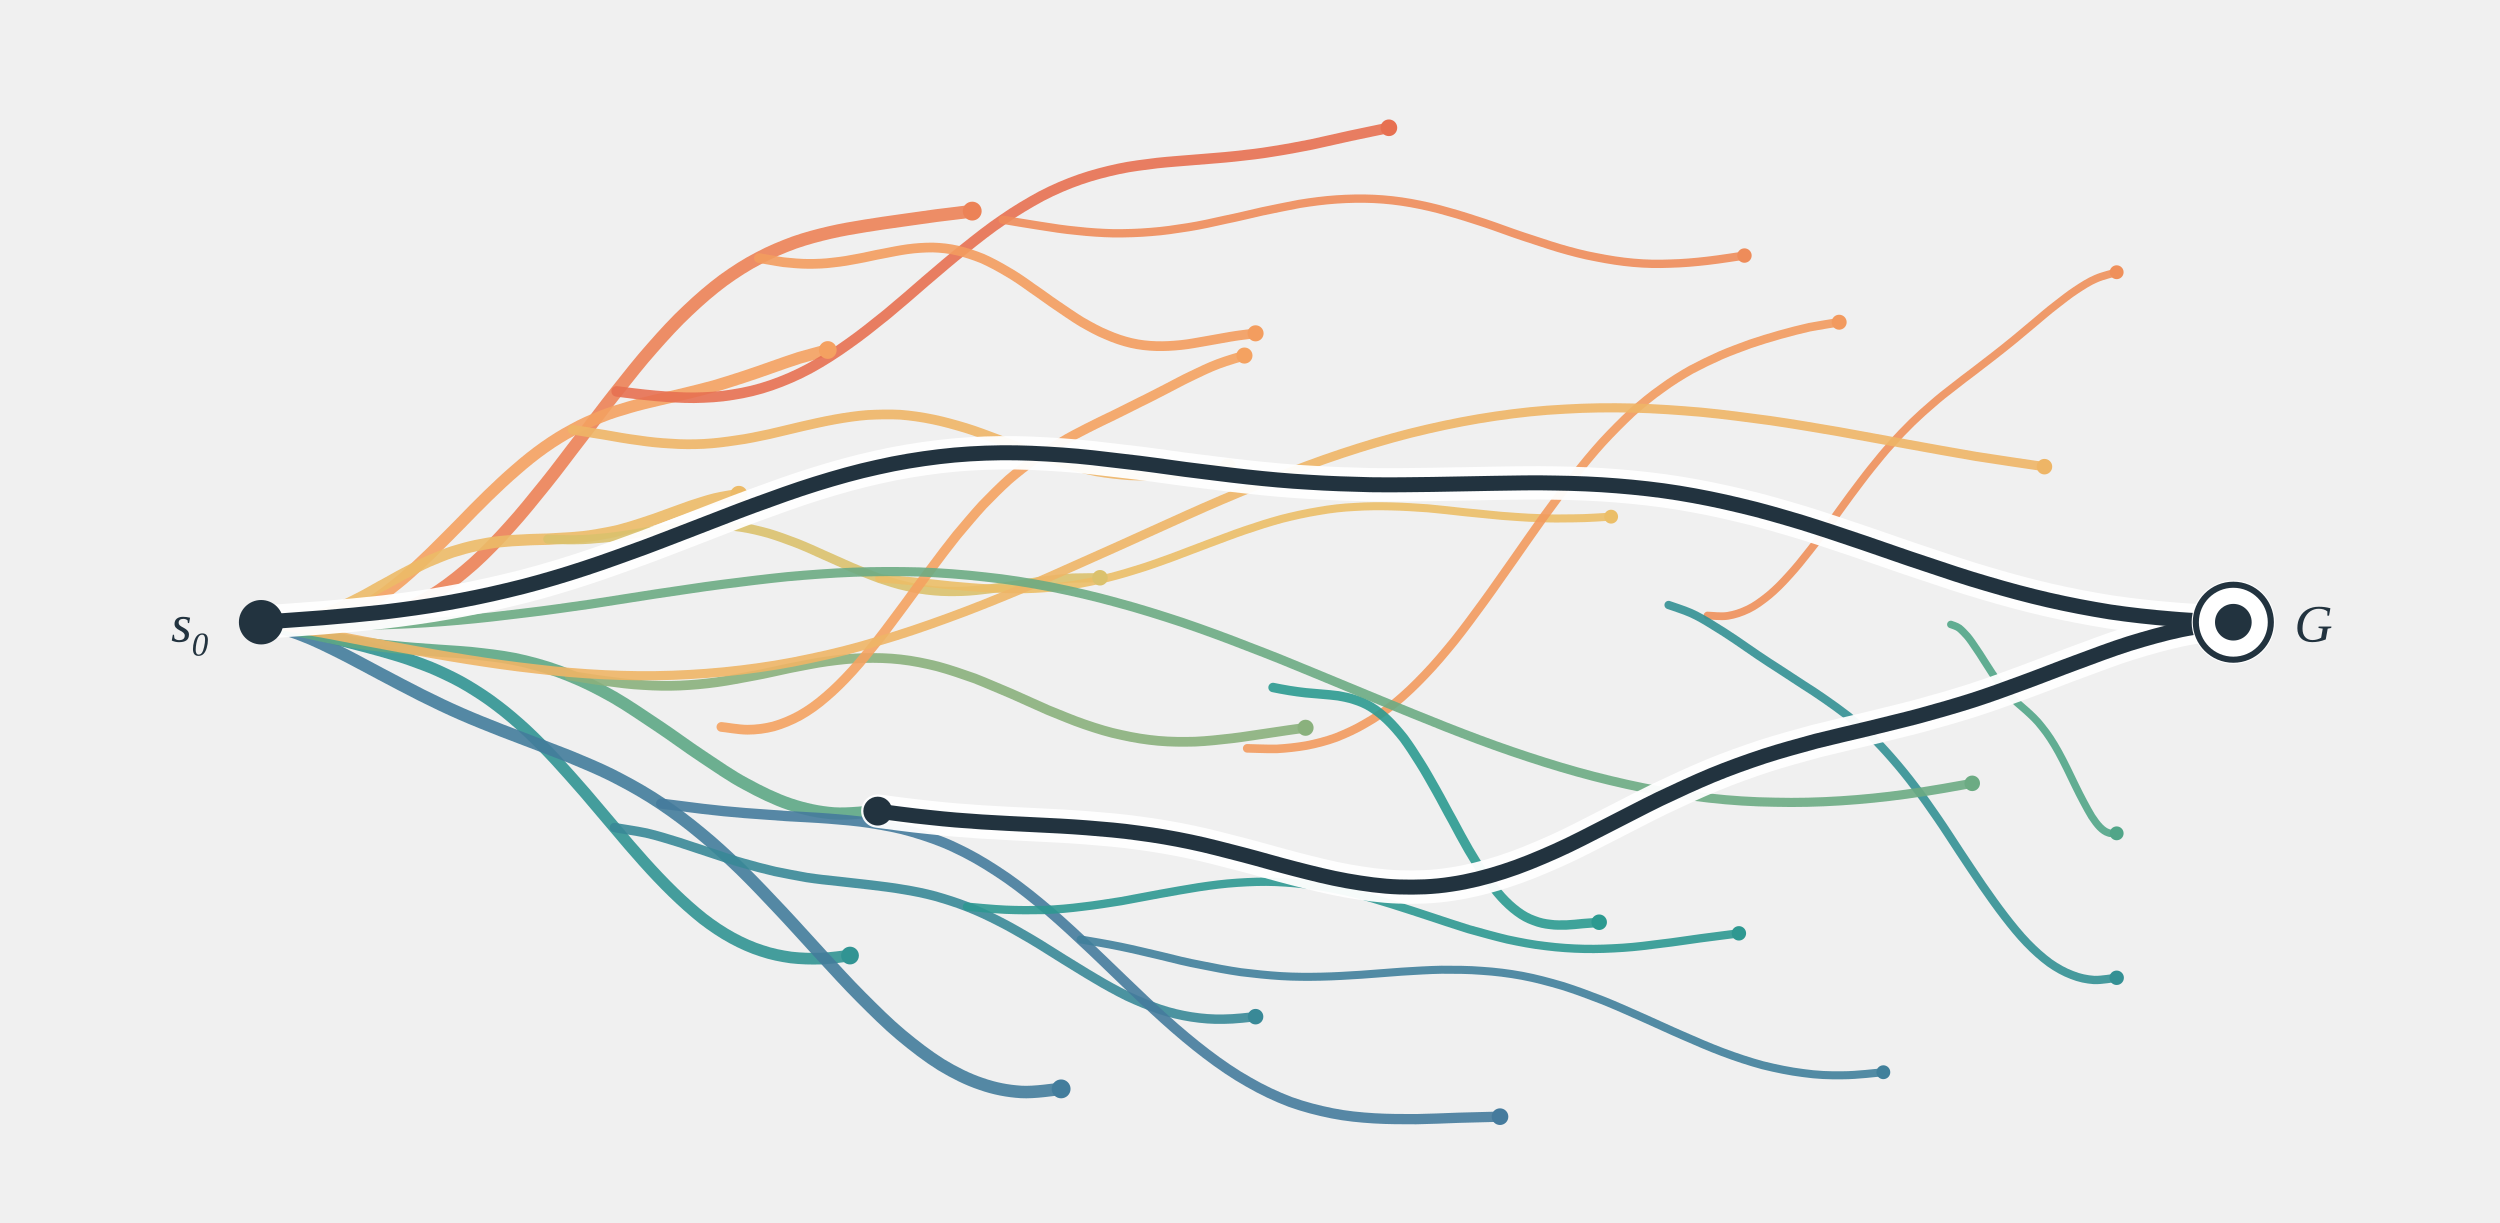
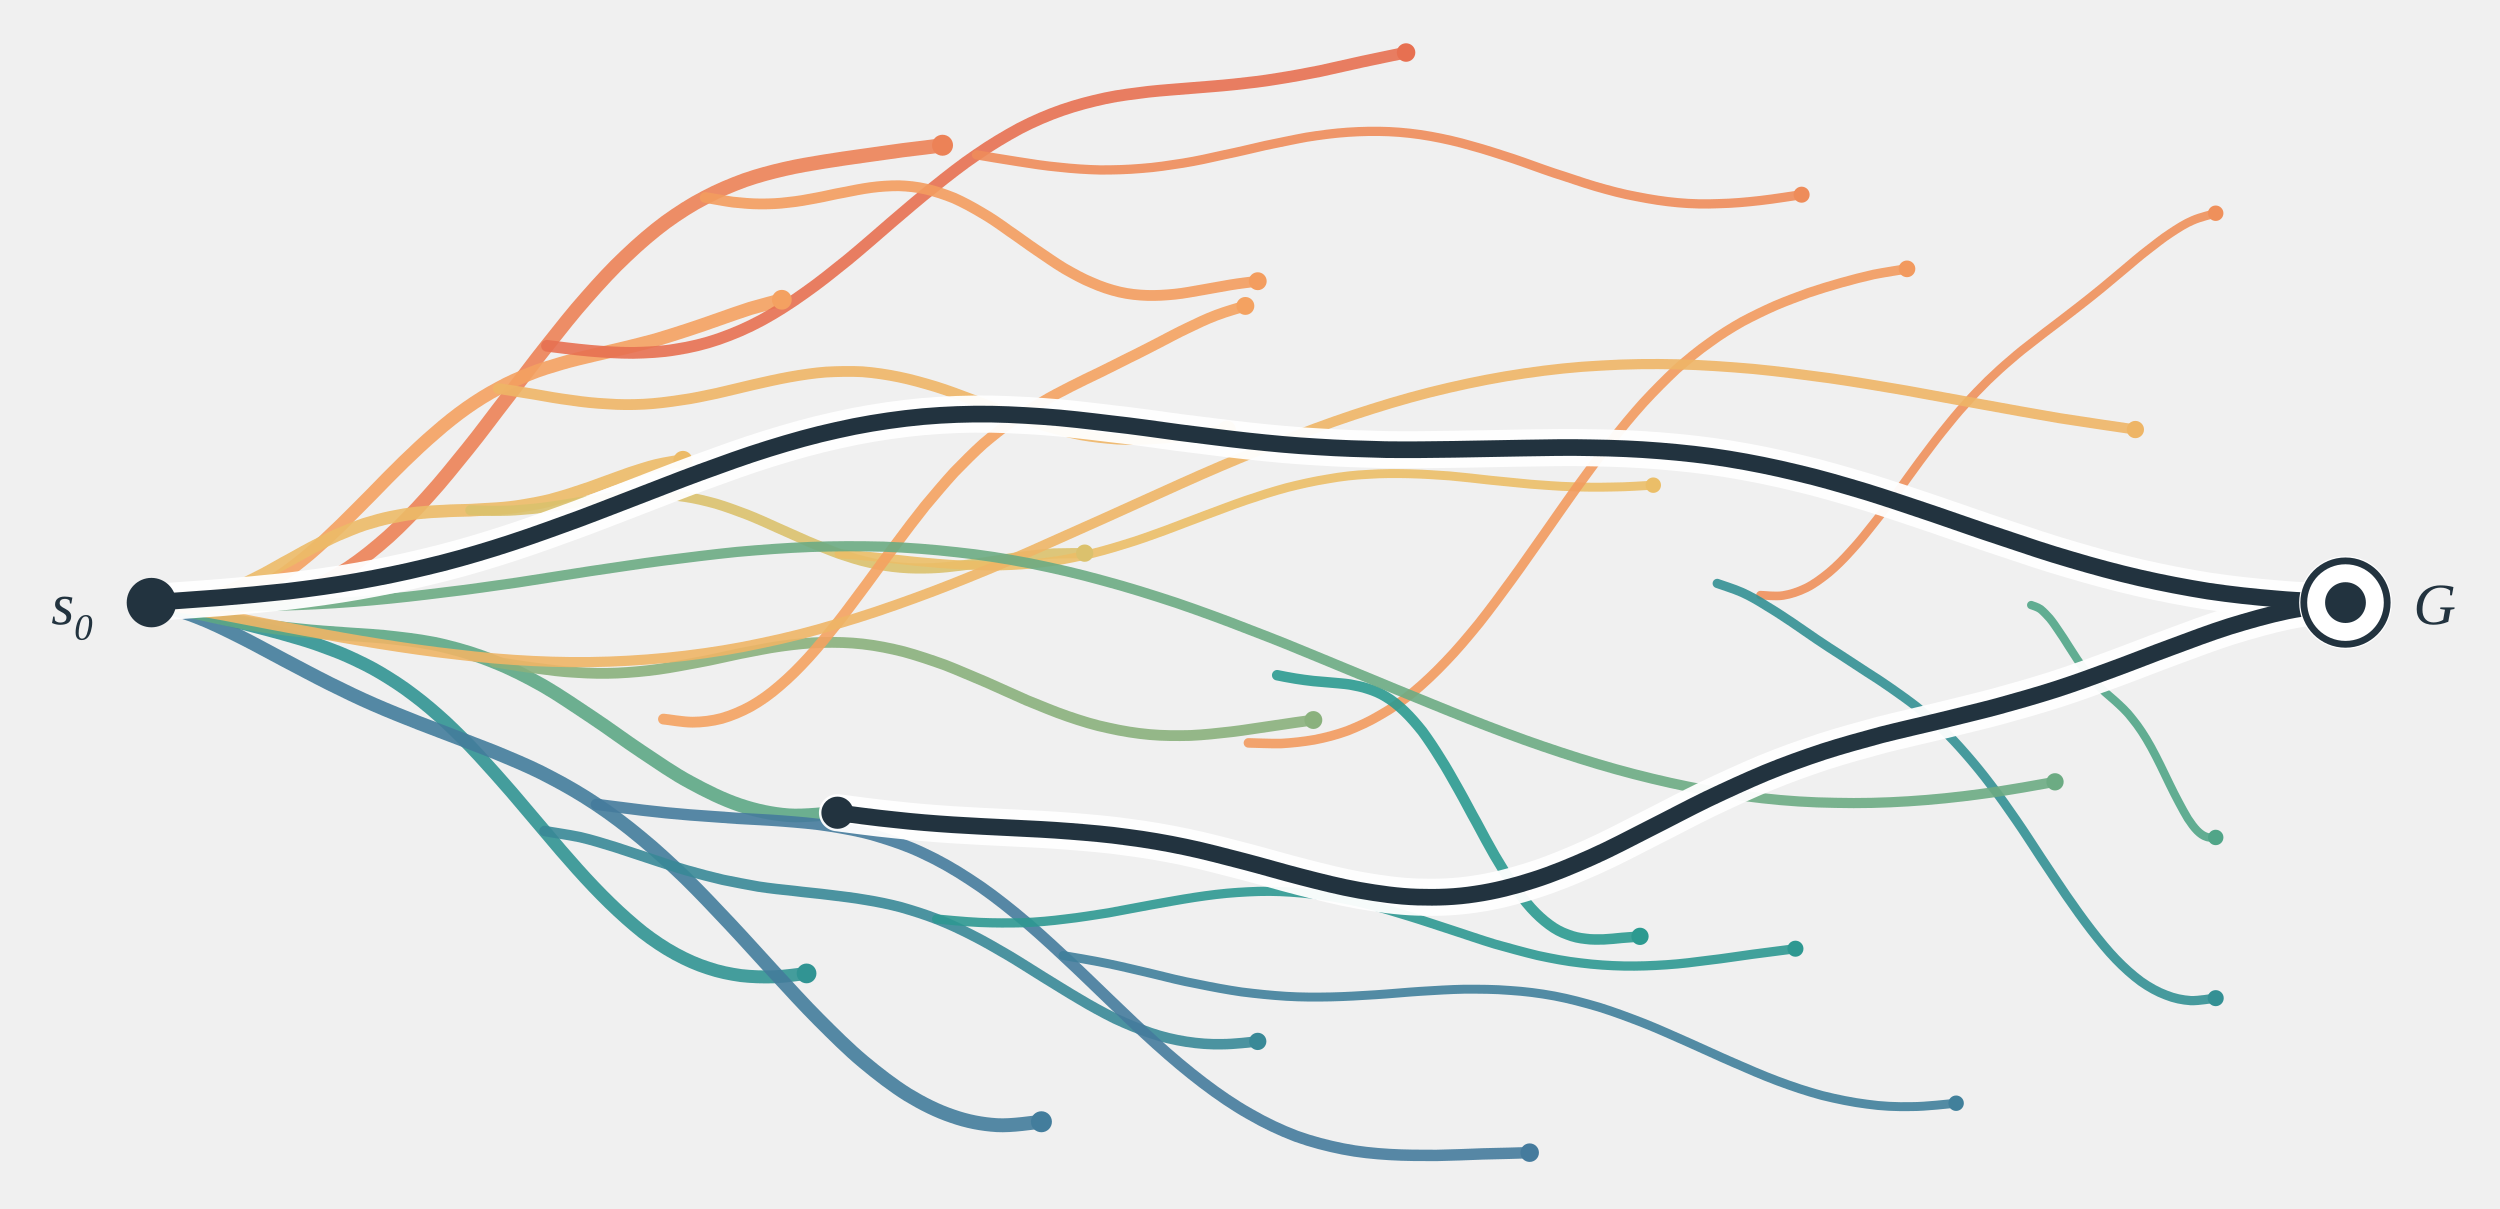
- <svg xmlns="http://www.w3.org/2000/svg" viewBox="0 0 900 440" role="img" aria-labelledby="trajTitle trajDesc">
+ <svg xmlns="http://www.w3.org/2000/svg" viewBox="45 29 809 391" role="img" aria-labelledby="trajTitle trajDesc">
  <style>.lab{fill:#22333f;font-family:Georgia,"Times New Roman",serif;font-style:italic;font-size:19px;}</style>
  <path fill="none" stroke="#ec8257" stroke-width="4.6" stroke-opacity="0.9" stroke-linecap="round" d="M94.0,224.0 C96.1,224.2 102.5,224.9 106.8,225.1 C111.1,225.3 115.3,225.4 119.6,225.2 C123.9,224.9 128.1,224.5 132.4,223.6 C136.7,222.6 140.9,221.4 145.2,219.6 C149.5,217.8 153.7,215.5 158.0,212.7 C162.3,209.8 166.5,206.4 170.8,202.6 C175.1,198.7 179.3,194.3 183.6,189.5 C187.9,184.8 192.1,179.5 196.4,174.2 C200.7,168.9 204.9,163.1 209.2,157.6 C213.5,152.0 217.7,146.3 222.0,140.9 C226.3,135.5 230.5,130.1 234.8,125.3 C239.1,120.4 243.3,115.8 247.6,111.8 C251.9,107.7 256.1,104.1 260.4,100.9 C264.7,97.8 268.9,95.1 273.2,92.9 C277.5,90.6 281.7,88.9 286.0,87.3 C290.3,85.8 294.5,84.7 298.8,83.7 C303.1,82.7 307.3,82.0 311.6,81.3 C315.9,80.6 320.1,80.0 324.4,79.4 C328.7,78.8 332.9,78.2 337.2,77.6 C341.5,77.1 347.9,76.3 350.0,76.0" />
  <path fill="none" stroke="#f4a161" stroke-width="4.3" stroke-opacity="0.9" stroke-linecap="round" d="M94.0,224.0 C95.7,224.2 100.8,225.2 104.2,225.4 C107.6,225.5 111.0,225.3 114.4,224.7 C117.8,224.1 121.2,223.1 124.6,221.6 C128.0,220.2 131.4,218.3 134.8,216.1 C138.2,213.9 141.6,211.2 145.0,208.4 C148.4,205.5 151.8,202.3 155.2,199.0 C158.6,195.7 162.0,192.2 165.4,188.8 C168.8,185.3 172.2,181.8 175.6,178.5 C179.0,175.2 182.4,172.0 185.8,169.1 C189.2,166.1 192.6,163.4 196.0,161.0 C199.4,158.6 202.8,156.5 206.2,154.7 C209.6,152.8 213.0,151.3 216.4,150.0 C219.8,148.6 223.2,147.6 226.6,146.6 C230.0,145.6 233.4,144.8 236.8,144.0 C240.2,143.2 243.6,142.4 247.0,141.6 C250.4,140.8 253.8,139.9 257.2,139.0 C260.6,138.0 264.0,136.9 267.4,135.8 C270.8,134.7 274.2,133.5 277.6,132.3 C281.0,131.1 284.4,129.9 287.8,128.8 C291.2,127.8 296.3,126.5 298.0,126.0" />
  <path fill="none" stroke="#ecba67" stroke-width="4.1" stroke-opacity="0.9" stroke-linecap="round" d="M94.0,224.0 C95.4,224.0 99.7,224.4 102.6,224.2 C105.5,224.0 108.3,223.5 111.2,222.8 C114.1,222.0 116.9,221.0 119.8,219.9 C122.7,218.7 125.5,217.3 128.4,215.8 C131.3,214.4 134.1,212.7 137.0,211.1 C139.9,209.6 142.7,207.9 145.6,206.4 C148.5,204.9 151.3,203.4 154.2,202.1 C157.1,200.9 159.9,199.7 162.8,198.7 C165.7,197.8 168.5,197.0 171.4,196.4 C174.3,195.8 177.1,195.3 180.0,195.0 C182.9,194.7 185.7,194.5 188.6,194.4 C191.5,194.2 194.3,194.2 197.2,194.1 C200.1,193.9 202.9,193.8 205.8,193.6 C208.7,193.4 211.5,193.1 214.4,192.6 C217.3,192.1 220.1,191.6 223.0,190.9 C225.9,190.1 228.7,189.3 231.6,188.3 C234.5,187.4 237.3,186.4 240.2,185.3 C243.1,184.3 245.9,183.2 248.8,182.2 C251.7,181.3 254.5,180.3 257.4,179.6 C260.3,178.9 264.6,178.3 266.0,178.0" />
  <path fill="none" stroke="#319493" stroke-width="4.2" stroke-opacity="0.9" stroke-linecap="round" d="M94.0,224.0 C95.8,224.3 101.1,225.3 104.6,226.1 C108.1,226.8 111.7,227.7 115.2,228.6 C118.7,229.5 122.3,230.4 125.8,231.3 C129.3,232.2 132.9,233.1 136.4,234.1 C139.9,235.1 143.5,236.1 147.0,237.3 C150.5,238.6 154.1,239.8 157.6,241.4 C161.1,243.0 164.7,244.7 168.2,246.8 C171.7,248.9 175.3,251.2 178.8,253.9 C182.3,256.5 185.9,259.6 189.4,262.8 C192.9,266.1 196.5,269.7 200.0,273.5 C203.5,277.3 207.1,281.4 210.6,285.4 C214.1,289.5 217.7,293.8 221.2,297.9 C224.7,302.1 228.3,306.3 231.8,310.2 C235.3,314.1 238.9,317.9 242.4,321.3 C245.9,324.7 249.5,327.9 253.0,330.7 C256.5,333.4 260.1,335.8 263.6,337.7 C267.1,339.6 270.7,341.2 274.2,342.3 C277.7,343.5 281.3,344.2 284.8,344.7 C288.3,345.1 291.9,345.2 295.4,345.1 C298.9,345.0 304.2,344.2 306.0,344.0" />
  <path fill="none" stroke="#437d9c" stroke-width="4.5" stroke-opacity="0.9" stroke-linecap="round" d="M94.0,224.0 C96.4,224.7 103.6,226.6 108.4,228.5 C113.2,230.3 118.0,232.7 122.8,235.1 C127.6,237.5 132.4,240.2 137.2,242.7 C142.0,245.2 146.8,247.8 151.6,250.2 C156.4,252.6 161.2,254.9 166.0,257.0 C170.8,259.1 175.6,261.0 180.4,262.9 C185.2,264.8 190.0,266.5 194.8,268.4 C199.6,270.3 204.4,272.0 209.2,274.1 C214.0,276.1 218.8,278.2 223.6,280.8 C228.4,283.3 233.2,286.1 238.0,289.3 C242.8,292.5 247.6,296.1 252.4,300.1 C257.2,304.0 262.0,308.5 266.8,313.1 C271.6,317.8 276.4,322.9 281.2,328.0 C286.0,333.1 290.8,338.5 295.6,343.7 C300.4,348.9 305.2,354.2 310.0,359.0 C314.8,363.8 319.6,368.6 324.4,372.6 C329.2,376.6 334.0,380.3 338.8,383.3 C343.6,386.2 348.4,388.6 353.2,390.2 C358.0,391.9 362.8,392.8 367.6,393.1 C372.4,393.4 379.6,392.2 382.0,392.0" />
  <path fill="none" stroke="#5da885" stroke-width="4.4" stroke-opacity="0.9" stroke-linecap="round" d="M94.0,224.0 C96.6,224.6 104.6,226.4 109.9,227.5 C115.1,228.6 120.4,229.9 125.7,230.8 C131.0,231.7 136.3,232.4 141.6,232.9 C146.9,233.5 152.1,233.8 157.4,234.2 C162.7,234.6 168.0,234.8 173.3,235.5 C178.6,236.1 183.9,236.8 189.1,238.1 C194.4,239.4 199.7,241.0 205.0,243.2 C210.3,245.3 215.6,248.0 220.9,251.0 C226.1,254.0 231.4,257.7 236.7,261.2 C242.0,264.7 247.3,268.7 252.6,272.2 C257.9,275.7 263.1,279.4 268.4,282.2 C273.7,285.1 279.0,287.7 284.3,289.5 C289.6,291.3 294.9,292.4 300.1,292.8 C305.4,293.2 313.4,292.1 316.0,292.0" />
  <path fill="none" stroke="#e77051" stroke-width="3.8" stroke-opacity="0.9" stroke-linecap="round" d="M222.0,140.9 C224.3,141.2 231.3,142.1 235.9,142.5 C240.5,142.9 245.2,143.2 249.8,143.2 C254.4,143.1 259.1,142.9 263.7,142.1 C268.3,141.4 273.0,140.3 277.6,138.7 C282.2,137.1 286.9,135.1 291.5,132.6 C296.1,130.1 300.8,127.1 305.4,123.8 C310.0,120.6 314.7,116.8 319.3,113.1 C323.9,109.3 328.6,105.2 333.2,101.2 C337.8,97.3 342.5,93.2 347.1,89.6 C351.7,85.9 356.4,82.2 361.0,79.1 C365.6,75.9 370.3,73.1 374.9,70.6 C379.5,68.2 384.2,66.2 388.8,64.6 C393.4,63.0 398.1,61.8 402.7,60.8 C407.3,59.8 412.0,59.3 416.6,58.7 C421.2,58.2 425.9,57.9 430.5,57.5 C435.1,57.1 439.8,56.8 444.4,56.3 C449.0,55.8 453.7,55.3 458.3,54.5 C462.9,53.8 467.6,52.9 472.2,52.0 C476.8,51.0 481.5,49.9 486.1,48.9 C490.7,47.9 497.7,46.5 500.0,46.0" />
  <path fill="none" stroke="#f39d5f" stroke-width="3.5" stroke-opacity="0.9" stroke-linecap="round" d="M273.2,92.9 C274.7,93.1 279.2,94.0 282.1,94.4 C285.1,94.7 288.1,95.0 291.1,95.0 C294.1,95.0 297.0,94.9 300.0,94.5 C303.0,94.2 306.0,93.7 309.0,93.1 C311.9,92.6 314.9,91.8 317.9,91.3 C320.9,90.7 323.9,90.1 326.8,89.7 C329.8,89.3 332.8,89.1 335.8,89.1 C338.8,89.2 341.7,89.5 344.7,90.2 C347.7,90.9 350.7,91.9 353.7,93.1 C356.6,94.4 359.6,96.0 362.6,97.8 C365.6,99.5 368.6,101.6 371.5,103.7 C374.5,105.7 377.5,108.0 380.5,110.0 C383.5,112.0 386.4,114.1 389.4,115.9 C392.4,117.6 395.4,119.3 398.4,120.5 C401.3,121.8 404.3,122.8 407.3,123.5 C410.3,124.2 413.3,124.5 416.2,124.6 C419.2,124.7 422.2,124.5 425.2,124.2 C428.2,123.9 431.1,123.3 434.1,122.8 C437.1,122.3 440.1,121.7 443.1,121.2 C446.0,120.7 450.5,120.2 452.0,120.0" />
  <path fill="none" stroke="#eeb566" stroke-width="3.5" stroke-opacity="0.9" stroke-linecap="round" d="M206.2,154.7 C208.2,155.0 214.1,156.0 218.0,156.6 C221.9,157.3 225.8,158.0 229.8,158.5 C233.7,159.1 237.6,159.5 241.6,159.7 C245.5,160.0 249.4,160.0 253.4,159.8 C257.3,159.6 261.2,159.1 265.1,158.5 C269.1,158.0 273.0,157.1 276.9,156.3 C280.9,155.4 284.8,154.4 288.7,153.5 C292.7,152.6 296.6,151.7 300.5,151.0 C304.4,150.3 308.4,149.7 312.3,149.4 C316.2,149.2 320.2,149.1 324.1,149.3 C328.0,149.6 332.0,150.2 335.9,151.0 C339.8,151.8 343.7,152.9 347.7,154.1 C351.6,155.3 355.5,156.8 359.5,158.3 C363.4,159.7 367.3,161.3 371.3,162.8 C375.2,164.2 379.1,165.6 383.1,166.8 C387.0,167.9 390.9,168.9 394.8,169.7 C398.8,170.4 402.7,170.8 406.6,171.1 C410.6,171.3 414.5,171.2 418.4,171.0 C422.4,170.8 426.3,170.3 430.2,169.8 C434.1,169.3 440.0,168.3 442.0,168.0" />
  <path fill="none" stroke="#dbc16d" stroke-width="3.3" stroke-opacity="0.9" stroke-linecap="round" d="M197.2,194.1 C198.9,194.1 203.8,194.4 207.1,194.3 C210.5,194.3 213.8,194.0 217.1,193.7 C220.4,193.4 223.7,192.9 227.0,192.4 C230.3,191.9 233.6,191.3 237.0,190.8 C240.3,190.3 243.6,189.8 246.9,189.5 C250.2,189.2 253.5,188.9 256.8,189.0 C260.2,189.1 263.5,189.3 266.8,189.8 C270.1,190.3 273.4,191.1 276.7,192.0 C280.0,193.0 283.3,194.2 286.7,195.5 C290.0,196.8 293.3,198.3 296.6,199.8 C299.9,201.2 303.2,202.8 306.5,204.2 C309.9,205.6 313.2,207.0 316.5,208.2 C319.8,209.3 323.1,210.4 326.4,211.1 C329.7,211.9 333.0,212.4 336.4,212.7 C339.7,213.0 343.0,213.0 346.3,212.9 C349.6,212.8 352.9,212.4 356.2,212.0 C359.6,211.6 362.9,211.1 366.2,210.6 C369.5,210.1 372.8,209.5 376.1,209.1 C379.4,208.7 382.7,208.3 386.1,208.1 C389.4,208.0 394.3,208.0 396.0,208.0" />
  <path fill="none" stroke="#8ab17d" stroke-width="3.5" stroke-opacity="0.9" stroke-linecap="round" d="M205.0,243.2 C207.2,243.5 213.8,244.7 218.2,245.2 C222.7,245.8 227.1,246.4 231.5,246.6 C235.9,246.9 240.3,247.0 244.8,246.8 C249.2,246.6 253.6,246.2 258.0,245.6 C262.4,245.0 266.8,244.1 271.2,243.3 C275.7,242.5 280.1,241.4 284.5,240.5 C288.9,239.7 293.3,238.7 297.8,238.1 C302.2,237.5 306.6,237.0 311.0,236.9 C315.4,236.8 319.8,236.9 324.2,237.4 C328.7,237.9 333.1,238.8 337.5,239.9 C341.9,241.1 346.3,242.6 350.8,244.2 C355.2,245.9 359.6,247.9 364.0,249.7 C368.4,251.6 372.8,253.7 377.2,255.6 C381.7,257.4 386.1,259.3 390.5,260.8 C394.9,262.3 399.3,263.7 403.8,264.6 C408.2,265.6 412.6,266.3 417.0,266.7 C421.4,267.1 425.8,267.1 430.2,267.0 C434.7,266.8 439.1,266.3 443.5,265.8 C447.9,265.3 452.3,264.5 456.8,263.9 C461.2,263.2 467.8,262.3 470.0,262.0" />
  <path fill="none" stroke="#398997" stroke-width="3.4" stroke-opacity="0.9" stroke-linecap="round" d="M221.2,297.9 C223.1,298.3 228.9,299.1 232.7,299.9 C236.6,300.8 240.4,302.0 244.3,303.2 C248.1,304.4 252.0,305.8 255.8,307.0 C259.7,308.3 263.5,309.6 267.4,310.7 C271.2,311.8 275.1,312.8 278.9,313.7 C282.7,314.5 286.6,315.2 290.4,315.9 C294.3,316.5 298.1,316.9 302.0,317.3 C305.8,317.8 309.7,318.1 313.5,318.6 C317.4,319.1 321.2,319.5 325.1,320.2 C328.9,320.8 332.8,321.6 336.6,322.6 C340.4,323.7 344.3,324.9 348.1,326.4 C352.0,327.9 355.8,329.7 359.7,331.7 C363.5,333.6 367.4,335.9 371.2,338.1 C375.1,340.4 378.9,342.9 382.8,345.3 C386.6,347.6 390.5,350.1 394.3,352.3 C398.1,354.6 402.0,356.7 405.8,358.6 C409.7,360.4 413.5,362.0 417.4,363.3 C421.2,364.6 425.1,365.5 428.9,366.1 C432.8,366.7 436.6,367.0 440.5,366.9 C444.3,366.9 450.1,366.2 452.0,366.0" />
  <path fill="none" stroke="#457b9d" stroke-width="3.7" stroke-opacity="0.9" stroke-linecap="round" d="M238.0,289.3 C240.5,289.6 248.1,290.6 253.1,291.2 C258.1,291.8 263.2,292.3 268.2,292.7 C273.2,293.1 278.3,293.4 283.3,293.8 C288.3,294.1 293.4,294.3 298.4,294.7 C303.4,295.1 308.5,295.5 313.5,296.3 C318.5,297.1 323.6,298.0 328.6,299.5 C333.6,301.0 338.7,302.7 343.7,305.1 C348.7,307.4 353.8,310.3 358.8,313.6 C363.8,316.8 368.9,320.7 373.9,324.8 C378.9,328.9 384.0,333.5 389.0,338.2 C394.0,342.8 399.1,347.8 404.1,352.6 C409.1,357.4 414.2,362.3 419.2,366.8 C424.2,371.3 429.3,375.6 434.3,379.4 C439.3,383.2 444.4,386.7 449.4,389.5 C454.4,392.4 459.5,394.8 464.5,396.7 C469.5,398.5 474.6,399.8 479.6,400.8 C484.6,401.8 489.7,402.3 494.7,402.6 C499.7,402.9 504.8,402.9 509.8,402.9 C514.8,402.8 519.9,402.6 524.9,402.4 C529.9,402.3 537.5,402.1 540.0,402.0" />
  <path fill="none" stroke="#ee8c5a" stroke-width="3.0" stroke-opacity="0.9" stroke-linecap="round" d="M361.0,79.1 C363.2,79.5 369.9,80.6 374.4,81.3 C378.8,82.0 383.2,82.7 387.7,83.1 C392.1,83.6 396.6,83.9 401.1,84.0 C405.5,84.0 409.9,83.9 414.4,83.5 C418.8,83.2 423.3,82.5 427.8,81.8 C432.2,81.1 436.7,80.1 441.1,79.1 C445.6,78.2 450.0,77.1 454.4,76.1 C458.9,75.2 463.4,74.2 467.8,73.4 C472.2,72.7 476.7,72.1 481.1,71.8 C485.6,71.5 490.1,71.4 494.5,71.6 C498.9,71.8 503.4,72.3 507.9,73.1 C512.3,73.9 516.8,74.9 521.2,76.2 C525.7,77.4 530.1,78.9 534.5,80.3 C539.0,81.8 543.4,83.5 547.9,85.0 C552.4,86.4 556.8,88.0 561.2,89.3 C565.7,90.6 570.1,91.8 574.6,92.6 C579.1,93.5 583.5,94.2 588.0,94.6 C592.4,95.0 596.8,95.1 601.3,94.9 C605.8,94.8 610.2,94.4 614.6,93.9 C619.1,93.4 625.8,92.3 628.0,92.0" />
  <path fill="none" stroke="#ebbe68" stroke-width="2.9" stroke-opacity="0.9" stroke-linecap="round" d="M316.5,208.2 C318.7,208.4 325.3,208.9 329.7,209.4 C334.0,209.8 338.4,210.4 342.8,210.8 C347.2,211.2 351.6,211.6 356.0,211.8 C360.4,212.0 364.8,212.2 369.2,212.1 C373.6,212.0 378.0,211.7 382.4,211.1 C386.8,210.6 391.1,209.8 395.5,208.8 C399.9,207.8 404.3,206.6 408.7,205.2 C413.1,203.9 417.5,202.3 421.9,200.7 C426.3,199.1 430.7,197.3 435.1,195.7 C439.5,194.1 443.8,192.4 448.2,190.9 C452.6,189.4 457.0,188.0 461.4,186.8 C465.8,185.7 470.2,184.7 474.6,184.0 C479.0,183.2 483.4,182.7 487.8,182.5 C492.2,182.2 496.6,182.2 500.9,182.3 C505.3,182.4 509.7,182.7 514.1,183.0 C518.5,183.4 522.9,183.9 527.3,184.4 C531.7,184.8 536.1,185.3 540.5,185.7 C544.9,186.0 549.3,186.4 553.6,186.5 C558.0,186.7 562.4,186.7 566.8,186.6 C571.2,186.6 577.8,186.1 580.0,186.0" />
  <path fill="none" stroke="#2e9891" stroke-width="3.0" stroke-opacity="0.9" stroke-linecap="round" d="M348.1,326.4 C350.5,326.6 357.4,327.3 362.0,327.5 C366.7,327.7 371.3,327.7 375.9,327.6 C380.6,327.4 385.2,327.0 389.8,326.4 C394.4,325.9 399.1,325.1 403.7,324.4 C408.3,323.6 413.0,322.6 417.6,321.8 C422.2,321.0 426.9,320.1 431.5,319.4 C436.1,318.7 440.8,318.1 445.4,317.8 C450.0,317.5 454.7,317.3 459.3,317.5 C463.9,317.7 468.5,318.1 473.2,318.8 C477.8,319.4 482.4,320.4 487.1,321.5 C491.7,322.6 496.3,324.1 501.0,325.5 C505.6,326.9 510.2,328.5 514.9,330.0 C519.5,331.5 524.1,333.1 528.7,334.5 C533.4,335.8 538.0,337.1 542.6,338.2 C547.3,339.2 551.9,340.1 556.5,340.6 C561.2,341.2 565.8,341.5 570.4,341.6 C575.1,341.7 579.7,341.5 584.3,341.2 C589.0,340.9 593.6,340.3 598.2,339.7 C602.8,339.2 607.5,338.4 612.1,337.8 C616.7,337.2 623.7,336.3 626.0,336.0" />
  <path fill="none" stroke="#41809b" stroke-width="2.9" stroke-opacity="0.9" stroke-linecap="round" d="M389.0,338.2 C391.4,338.6 398.6,339.8 403.4,340.8 C408.3,341.8 413.1,343.0 417.9,344.1 C422.7,345.3 427.5,346.5 432.4,347.4 C437.2,348.4 442.0,349.3 446.8,350.0 C451.6,350.6 456.4,351.1 461.2,351.4 C466.1,351.7 470.9,351.7 475.7,351.6 C480.5,351.5 485.3,351.2 490.1,350.9 C495.0,350.6 499.8,350.1 504.6,349.8 C509.4,349.5 514.2,349.2 519.0,349.1 C523.9,349.1 528.7,349.1 533.5,349.5 C538.3,349.8 543.1,350.4 548.0,351.3 C552.8,352.2 557.6,353.5 562.4,354.9 C567.2,356.4 572.0,358.2 576.9,360.1 C581.7,362.0 586.5,364.2 591.3,366.3 C596.1,368.4 600.9,370.7 605.8,372.8 C610.6,374.9 615.4,377.0 620.2,378.8 C625.0,380.6 629.8,382.2 634.6,383.5 C639.5,384.7 644.3,385.7 649.1,386.3 C653.9,387.0 658.7,387.2 663.5,387.1 C668.4,387.1 675.6,386.2 678.0,386.0" />
  <path fill="none" stroke="#f4a261" stroke-width="3.5" stroke-opacity="0.9" stroke-linecap="round" d="M259.7,261.7 C261.2,261.8 265.9,262.7 269.1,262.7 C272.2,262.7 275.4,262.3 278.5,261.5 C281.6,260.6 284.8,259.3 287.9,257.6 C291.1,255.8 294.2,253.6 297.3,250.9 C300.5,248.2 303.6,245.1 306.8,241.6 C309.9,238.2 313.0,234.3 316.2,230.3 C319.3,226.4 322.4,222.0 325.6,217.8 C328.7,213.6 331.9,209.1 335.0,205.0 C338.1,200.8 341.3,196.6 344.4,192.7 C347.6,188.9 350.7,185.2 353.8,181.8 C357.0,178.5 360.1,175.4 363.2,172.6 C366.4,169.9 369.5,167.4 372.7,165.2 C375.8,162.9 378.9,161.0 382.1,159.2 C385.2,157.3 388.4,155.7 391.5,154.1 C394.6,152.5 397.8,151.0 400.9,149.5 C404.1,147.9 407.2,146.4 410.3,144.8 C413.5,143.3 416.6,141.6 419.8,140.0 C422.9,138.4 426.0,136.7 429.2,135.2 C432.3,133.7 435.4,132.2 438.6,131.0 C441.7,129.8 446.4,128.5 448.0,128.0" />
  <path fill="none" stroke="#f29a5f" stroke-width="3.1" stroke-opacity="0.9" stroke-linecap="round" d="M449.0,269.4 C450.8,269.4 456.1,269.7 459.7,269.6 C463.2,269.4 466.8,269.0 470.3,268.4 C473.9,267.7 477.4,266.8 481.0,265.5 C484.5,264.1 488.1,262.5 491.6,260.4 C495.2,258.4 498.7,255.9 502.3,253.0 C505.8,250.1 509.4,246.7 512.9,243.0 C516.5,239.3 520.0,235.1 523.6,230.7 C527.1,226.3 530.7,221.4 534.2,216.6 C537.8,211.7 541.3,206.5 544.9,201.5 C548.4,196.5 552.0,191.3 555.5,186.4 C559.1,181.5 562.6,176.6 566.2,172.1 C569.7,167.5 573.3,163.2 576.8,159.3 C580.4,155.4 584.0,151.8 587.5,148.5 C591.1,145.3 594.6,142.4 598.2,139.9 C601.7,137.3 605.3,135.1 608.8,133.1 C612.4,131.2 615.9,129.5 619.5,127.9 C623.0,126.4 626.6,125.1 630.1,123.8 C633.7,122.6 637.2,121.5 640.8,120.5 C644.3,119.5 647.9,118.6 651.4,117.8 C655.0,117.1 660.3,116.3 662.1,116.0" />
  <path fill="none" stroke="#ef905b" stroke-width="2.8" stroke-opacity="0.9" stroke-linecap="round" d="M614.7,221.6 C615.9,221.6 619.6,222.1 622.0,221.7 C624.5,221.3 626.9,220.5 629.4,219.3 C631.9,218.1 634.3,216.3 636.8,214.3 C639.2,212.3 641.7,209.8 644.1,207.1 C646.6,204.4 649.0,201.4 651.5,198.2 C654.0,195.1 656.4,191.7 658.9,188.4 C661.3,185.0 663.8,181.6 666.2,178.3 C668.7,175.0 671.1,171.7 673.6,168.6 C676.1,165.5 678.5,162.5 681.0,159.8 C683.4,157.0 685.9,154.5 688.3,152.1 C690.8,149.7 693.2,147.5 695.7,145.4 C698.2,143.2 700.6,141.3 703.1,139.4 C705.5,137.5 708.0,135.6 710.4,133.8 C712.9,131.9 715.3,130.0 717.8,128.1 C720.3,126.2 722.7,124.2 725.2,122.2 C727.6,120.2 730.1,118.1 732.5,116.1 C735.0,114.0 737.4,111.9 739.9,110.0 C742.4,108.1 744.8,106.1 747.3,104.5 C749.7,102.9 752.2,101.3 754.6,100.3 C757.1,99.2 760.8,98.4 762.0,98.0" />
  <path fill="none" stroke="#2c9a90" stroke-width="3.4" stroke-opacity="0.9" stroke-linecap="round" d="M458.3,247.5 C459.3,247.7 462.2,248.3 464.2,248.6 C466.2,248.9 468.1,249.2 470.1,249.4 C472.0,249.6 474.0,249.7 475.9,249.9 C477.9,250.1 479.8,250.2 481.8,250.5 C483.8,250.9 485.7,251.2 487.7,251.9 C489.6,252.5 491.6,253.3 493.5,254.5 C495.5,255.7 497.4,257.2 499.4,259.1 C501.4,261.0 503.3,263.2 505.3,265.7 C507.2,268.3 509.2,271.3 511.1,274.4 C513.1,277.5 515.0,281.0 517.0,284.5 C519.0,288.0 520.9,291.8 522.9,295.3 C524.8,298.9 526.8,302.6 528.7,305.9 C530.7,309.2 532.6,312.5 534.6,315.3 C536.6,318.1 538.5,320.7 540.5,322.9 C542.4,325.0 544.4,326.8 546.3,328.2 C548.3,329.7 550.2,330.7 552.2,331.4 C554.2,332.2 556.1,332.6 558.1,332.8 C560.0,333.1 562.0,333.0 563.9,333.0 C565.9,332.9 567.9,332.7 569.8,332.5 C571.8,332.4 574.7,332.1 575.7,332.0" />
  <path fill="none" stroke="#349094" stroke-width="3.0" stroke-opacity="0.9" stroke-linecap="round" d="M600.7,217.8 C602.0,218.3 606.0,219.5 608.7,220.7 C611.4,221.9 614.1,223.5 616.8,225.2 C619.5,226.8 622.2,228.6 624.9,230.4 C627.6,232.2 630.2,234.1 632.9,235.9 C635.6,237.7 638.3,239.5 641.0,241.2 C643.7,243.0 646.4,244.7 649.1,246.5 C651.8,248.2 654.4,249.9 657.1,251.8 C659.8,253.7 662.5,255.6 665.2,257.7 C667.9,259.9 670.6,262.2 673.3,264.7 C676.0,267.3 678.6,270.1 681.3,273.2 C684.0,276.3 686.7,279.6 689.4,283.2 C692.1,286.7 694.8,290.6 697.5,294.5 C700.2,298.4 702.8,302.5 705.5,306.6 C708.2,310.6 710.9,314.8 713.6,318.7 C716.3,322.6 719.0,326.4 721.7,329.9 C724.4,333.4 727.0,336.6 729.7,339.4 C732.4,342.2 735.1,344.6 737.8,346.6 C740.5,348.5 743.2,350.0 745.9,351.0 C748.6,352.1 751.2,352.6 753.9,352.8 C756.6,352.9 760.7,352.1 762.0,352.0" />
  <path fill="none" stroke="#51a588" stroke-width="2.7" stroke-opacity="0.9" stroke-linecap="round" d="M702.3,224.8 C702.8,225.0 704.3,225.4 705.3,226.1 C706.3,226.9 707.3,228.0 708.3,229.1 C709.3,230.3 710.3,231.8 711.3,233.3 C712.3,234.7 713.3,236.3 714.3,237.9 C715.3,239.4 716.3,241.0 717.2,242.4 C718.2,243.9 719.2,245.3 720.2,246.5 C721.2,247.8 722.2,249.0 723.2,250.0 C724.2,251.1 725.2,252.0 726.2,253.0 C727.2,253.9 728.2,254.7 729.2,255.6 C730.2,256.5 731.2,257.4 732.2,258.4 C733.2,259.4 734.2,260.5 735.1,261.7 C736.1,262.9 737.1,264.3 738.1,265.8 C739.1,267.3 740.1,269.0 741.1,270.8 C742.1,272.6 743.1,274.6 744.1,276.6 C745.1,278.6 746.1,280.7 747.1,282.8 C748.1,284.8 749.1,286.9 750.1,288.7 C751.1,290.6 752.1,292.4 753.0,293.9 C754.0,295.4 755.0,296.8 756.0,297.8 C757.0,298.8 758.0,299.5 759.0,299.8 C760.0,300.2 761.5,300.0 762.0,300.0" />
  <path fill="none" stroke="#eeb566" stroke-width="3.3" stroke-opacity="0.9" stroke-linecap="round" d="M94.0,224.0 C98.1,224.7 110.5,226.9 118.7,228.4 C126.9,230.0 135.2,231.6 143.4,233.1 C151.6,234.6 159.8,236.1 168.1,237.4 C176.3,238.7 184.5,239.9 192.8,240.8 C201.0,241.8 209.2,242.5 217.5,242.9 C225.7,243.3 233.9,243.4 242.2,243.1 C250.4,242.8 258.6,242.2 266.8,241.2 C275.1,240.2 283.3,238.9 291.5,237.1 C299.8,235.4 308.0,233.3 316.2,230.8 C324.5,228.4 332.7,225.6 340.9,222.6 C349.2,219.6 357.4,216.3 365.6,212.9 C373.8,209.5 382.1,205.8 390.3,202.1 C398.5,198.5 406.8,194.7 415.0,191.0 C423.2,187.3 431.5,183.5 439.7,180.0 C447.9,176.5 456.2,173.1 464.4,170.0 C472.6,166.8 480.8,163.9 489.1,161.3 C497.3,158.7 505.5,156.4 513.8,154.5 C522.0,152.6 530.2,151.0 538.5,149.8 C546.7,148.6 554.9,147.7 563.2,147.3 C571.4,146.8 579.6,146.7 587.8,146.9 C596.1,147.1 604.3,147.7 612.5,148.4 C620.8,149.2 629.0,150.3 637.2,151.4 C645.5,152.6 653.7,154.0 661.9,155.4 C670.2,156.9 678.4,158.4 686.6,159.9 C694.8,161.4 703.1,162.9 711.3,164.3 C719.5,165.6 731.9,167.4 736.0,168.0" />
  <path fill="none" stroke="#6cab83" stroke-width="3.3" stroke-opacity="0.9" stroke-linecap="round" d="M94.0,224.0 C97.9,224.2 109.8,224.9 117.7,225.0 C125.6,225.2 133.5,225.1 141.4,224.8 C149.3,224.5 157.2,224.0 165.1,223.3 C173.0,222.6 180.9,221.7 188.8,220.7 C196.7,219.8 204.6,218.6 212.5,217.5 C220.4,216.3 228.3,215.0 236.2,213.8 C244.1,212.7 251.9,211.4 259.8,210.4 C267.7,209.4 275.6,208.4 283.5,207.6 C291.4,206.9 299.3,206.3 307.2,206.0 C315.1,205.7 323.0,205.7 330.9,205.9 C338.8,206.2 346.7,206.8 354.6,207.7 C362.5,208.5 370.4,209.8 378.3,211.3 C386.2,212.9 394.1,214.7 402.0,216.9 C409.9,219.0 417.8,221.5 425.7,224.1 C433.6,226.8 441.5,229.7 449.4,232.8 C457.3,235.8 465.2,239.0 473.1,242.3 C481.0,245.5 488.9,248.9 496.8,252.1 C504.7,255.3 512.6,258.6 520.5,261.7 C528.4,264.8 536.3,267.8 544.2,270.5 C552.1,273.2 559.9,275.7 567.8,277.9 C575.7,280.1 583.6,282.0 591.5,283.6 C599.4,285.2 607.3,286.4 615.2,287.3 C623.1,288.2 631.0,288.7 638.9,288.8 C646.8,289.0 654.7,288.8 662.6,288.3 C670.5,287.8 678.4,287.0 686.3,285.9 C694.2,284.9 706.1,282.7 710.0,282.0" />
  <circle cx="350.0" cy="76.0" r="3.4" fill="#ec8257" />
  <circle cx="298.0" cy="126.0" r="3.2" fill="#f4a161" />
  <circle cx="266.0" cy="178.0" r="3.1" fill="#ecba67" />
  <circle cx="306.0" cy="344.0" r="3.2" fill="#319493" />
  <circle cx="382.0" cy="392.0" r="3.4" fill="#437d9c" />
  <circle cx="316.0" cy="292.0" r="3.3" fill="#5da885" />
  <circle cx="500.0" cy="46.0" r="3.0" fill="#e77051" />
  <circle cx="452.0" cy="120.0" r="2.9" fill="#f39d5f" />
  <circle cx="442.0" cy="168.0" r="2.9" fill="#eeb566" />
  <circle cx="396.0" cy="208.0" r="2.8" fill="#dbc16d" />
  <circle cx="470.0" cy="262.0" r="2.9" fill="#8ab17d" />
  <circle cx="452.0" cy="366.0" r="2.8" fill="#398997" />
  <circle cx="540.0" cy="402.0" r="3.0" fill="#457b9d" />
  <circle cx="628.0" cy="92.0" r="2.6" fill="#ee8c5a" />
  <circle cx="580.0" cy="186.0" r="2.5" fill="#ebbe68" />
  <circle cx="626.0" cy="336.0" r="2.6" fill="#2e9891" />
  <circle cx="678.0" cy="386.0" r="2.5" fill="#41809b" />
  <circle cx="448.0" cy="128.0" r="2.9" fill="#f4a261" />
  <circle cx="662.1" cy="116.0" r="2.7" fill="#f29a5f" />
  <circle cx="762.0" cy="98.0" r="2.5" fill="#ef905b" />
  <circle cx="575.7" cy="332.0" r="2.8" fill="#2c9a90" />
  <circle cx="762.0" cy="352.0" r="2.6" fill="#349094" />
  <circle cx="762.0" cy="300.0" r="2.5" fill="#51a588" />
  <circle cx="736.0" cy="168.0" r="2.8" fill="#eeb566" />
  <circle cx="710.0" cy="282.0" r="2.8" fill="#6cab83" />
  <path fill="none" stroke="#ffffff" stroke-width="12" stroke-opacity="0.95" stroke-linecap="round" d="M94.0,224.0 C97.7,223.7 108.8,223.0 116.2,222.4 C123.6,221.8 131.0,221.1 138.4,220.3 C145.8,219.4 153.2,218.4 160.6,217.1 C168.0,215.8 175.4,214.3 182.8,212.5 C190.1,210.8 197.5,208.7 204.9,206.4 C212.3,204.1 219.7,201.5 227.1,198.8 C234.5,196.2 241.9,193.2 249.3,190.4 C256.7,187.6 264.1,184.6 271.5,181.9 C278.9,179.2 286.3,176.5 293.7,174.2 C301.1,171.9 308.5,169.8 315.9,168.2 C323.3,166.5 330.7,165.3 338.1,164.4 C345.5,163.5 352.9,163.1 360.2,163.0 C367.6,162.9 375.0,163.3 382.4,163.8 C389.8,164.3 397.2,165.2 404.6,166.1 C412.0,166.9 419.4,168.0 426.8,169.0 C434.2,169.9 441.6,170.9 449.0,171.7 C456.4,172.5 463.8,173.2 471.2,173.6 C478.6,174.1 486.0,174.3 493.4,174.5 C500.8,174.6 508.2,174.5 515.6,174.4 C523.0,174.3 530.4,174.1 537.8,174.0 C545.1,173.9 552.5,173.7 559.9,173.9 C567.3,174.0 574.7,174.3 582.1,174.9 C589.5,175.5 596.9,176.3 604.3,177.5 C611.7,178.7 619.1,180.2 626.5,182.0 C633.9,183.7 641.3,185.9 648.7,188.1 C656.1,190.4 663.5,192.9 670.9,195.4 C678.3,197.9 685.7,200.6 693.1,203.0 C700.5,205.5 707.9,208.0 715.2,210.1 C722.6,212.3 730.0,214.3 737.4,216.0 C744.8,217.7 752.2,219.1 759.6,220.3 C767.0,221.4 774.4,222.2 781.8,222.8 C789.2,223.5 800.3,223.8 804.0,224.0" />
  <path fill="none" stroke="#ffffff" stroke-width="12" stroke-opacity="0.95" stroke-linecap="round" d="M316.0,292.0 C319.1,292.4 328.5,293.7 334.8,294.3 C341.0,295.0 347.3,295.5 353.5,295.9 C359.8,296.3 366.1,296.6 372.3,296.9 C378.6,297.2 384.8,297.5 391.1,298.0 C397.3,298.5 403.6,299.0 409.8,299.9 C416.1,300.7 422.4,301.8 428.6,303.1 C434.9,304.4 441.1,306.1 447.4,307.7 C453.6,309.3 459.9,311.2 466.2,312.8 C472.4,314.4 478.7,316.0 484.9,317.1 C491.2,318.2 497.4,319.1 503.7,319.3 C509.9,319.5 516.2,319.3 522.5,318.3 C528.7,317.4 535.0,315.8 541.2,313.8 C547.5,311.8 553.7,309.2 560.0,306.4 C566.3,303.6 572.5,300.3 578.8,297.1 C585.0,294.0 591.3,290.6 597.5,287.6 C603.8,284.6 610.1,281.7 616.3,279.1 C622.6,276.5 628.8,274.3 635.1,272.2 C641.3,270.2 647.6,268.5 653.8,266.8 C660.1,265.2 666.4,263.8 672.6,262.3 C678.9,260.7 685.1,259.3 691.4,257.6 C697.6,255.9 703.9,254.1 710.2,252.1 C716.4,250.1 722.7,247.8 728.9,245.5 C735.2,243.2 741.4,240.7 747.7,238.4 C753.9,236.1 760.2,233.7 766.5,231.7 C772.7,229.8 779.0,228.0 785.2,226.7 C791.5,225.4 800.9,224.4 804.0,224.0" />
  <path fill="none" stroke="#22333f" stroke-width="5.4" stroke-linecap="round" d="M94.0,224.0 C97.7,223.7 108.8,223.0 116.2,222.4 C123.6,221.8 131.0,221.1 138.4,220.3 C145.8,219.4 153.2,218.4 160.6,217.1 C168.0,215.8 175.4,214.3 182.8,212.5 C190.1,210.8 197.5,208.7 204.9,206.4 C212.3,204.1 219.7,201.5 227.1,198.8 C234.5,196.2 241.9,193.2 249.3,190.4 C256.7,187.6 264.1,184.6 271.5,181.9 C278.9,179.2 286.3,176.5 293.7,174.2 C301.1,171.9 308.5,169.8 315.9,168.2 C323.3,166.5 330.7,165.3 338.1,164.4 C345.5,163.5 352.9,163.1 360.2,163.0 C367.6,162.9 375.0,163.3 382.4,163.8 C389.8,164.3 397.2,165.2 404.6,166.1 C412.0,166.9 419.4,168.0 426.8,169.0 C434.2,169.9 441.6,170.9 449.0,171.7 C456.4,172.5 463.8,173.2 471.2,173.6 C478.6,174.1 486.0,174.3 493.4,174.5 C500.8,174.6 508.2,174.5 515.6,174.4 C523.0,174.3 530.4,174.1 537.8,174.0 C545.1,173.9 552.5,173.7 559.9,173.9 C567.3,174.0 574.7,174.3 582.1,174.9 C589.5,175.5 596.9,176.3 604.3,177.5 C611.7,178.7 619.1,180.2 626.5,182.0 C633.9,183.7 641.3,185.9 648.7,188.1 C656.1,190.4 663.5,192.9 670.9,195.4 C678.3,197.9 685.7,200.6 693.1,203.0 C700.5,205.5 707.9,208.0 715.2,210.1 C722.6,212.3 730.0,214.3 737.4,216.0 C744.8,217.7 752.2,219.1 759.6,220.3 C767.0,221.4 774.4,222.2 781.8,222.8 C789.2,223.5 800.3,223.8 804.0,224.0" />
  <path fill="none" stroke="#22333f" stroke-width="5.4" stroke-linecap="round" d="M316.0,292.0 C319.1,292.4 328.5,293.7 334.8,294.3 C341.0,295.0 347.3,295.5 353.5,295.9 C359.8,296.3 366.1,296.6 372.3,296.9 C378.6,297.2 384.8,297.5 391.1,298.0 C397.3,298.5 403.6,299.0 409.8,299.9 C416.1,300.7 422.4,301.8 428.6,303.1 C434.9,304.4 441.1,306.1 447.4,307.7 C453.6,309.3 459.9,311.2 466.2,312.8 C472.4,314.4 478.7,316.0 484.9,317.1 C491.2,318.2 497.4,319.1 503.7,319.3 C509.9,319.5 516.2,319.3 522.5,318.3 C528.7,317.4 535.0,315.8 541.2,313.8 C547.5,311.8 553.7,309.2 560.0,306.4 C566.3,303.6 572.5,300.3 578.8,297.1 C585.0,294.0 591.3,290.6 597.5,287.6 C603.8,284.6 610.1,281.7 616.3,279.1 C622.6,276.5 628.8,274.3 635.1,272.2 C641.3,270.2 647.6,268.5 653.8,266.8 C660.1,265.2 666.4,263.8 672.6,262.3 C678.9,260.7 685.1,259.3 691.4,257.6 C697.6,255.9 703.9,254.1 710.2,252.1 C716.4,250.1 722.7,247.8 728.9,245.5 C735.2,243.2 741.4,240.7 747.7,238.4 C753.9,236.1 760.2,233.7 766.5,231.7 C772.7,229.8 779.0,228.0 785.2,226.7 C791.5,225.4 800.9,224.4 804.0,224.0" />
  <circle cx="316.0" cy="292.0" r="5.2" fill="#22333f" />
  <circle cx="94" cy="224" r="8" fill="#22333f" />
  <circle cx="804" cy="224" r="15" fill="#ffffff" />
  <circle cx="804" cy="224" r="13.5" fill="none" stroke="#22333f" stroke-width="2.2" />
  <circle cx="804" cy="224" r="6.6" fill="#22333f" />
  <text class="lab" x="75" y="231" text-anchor="end">s<tspan font-size="12" dy="5">0</tspan>
  </text>
  <text class="lab" x="826" y="231" text-anchor="start">G</text>
</svg>
